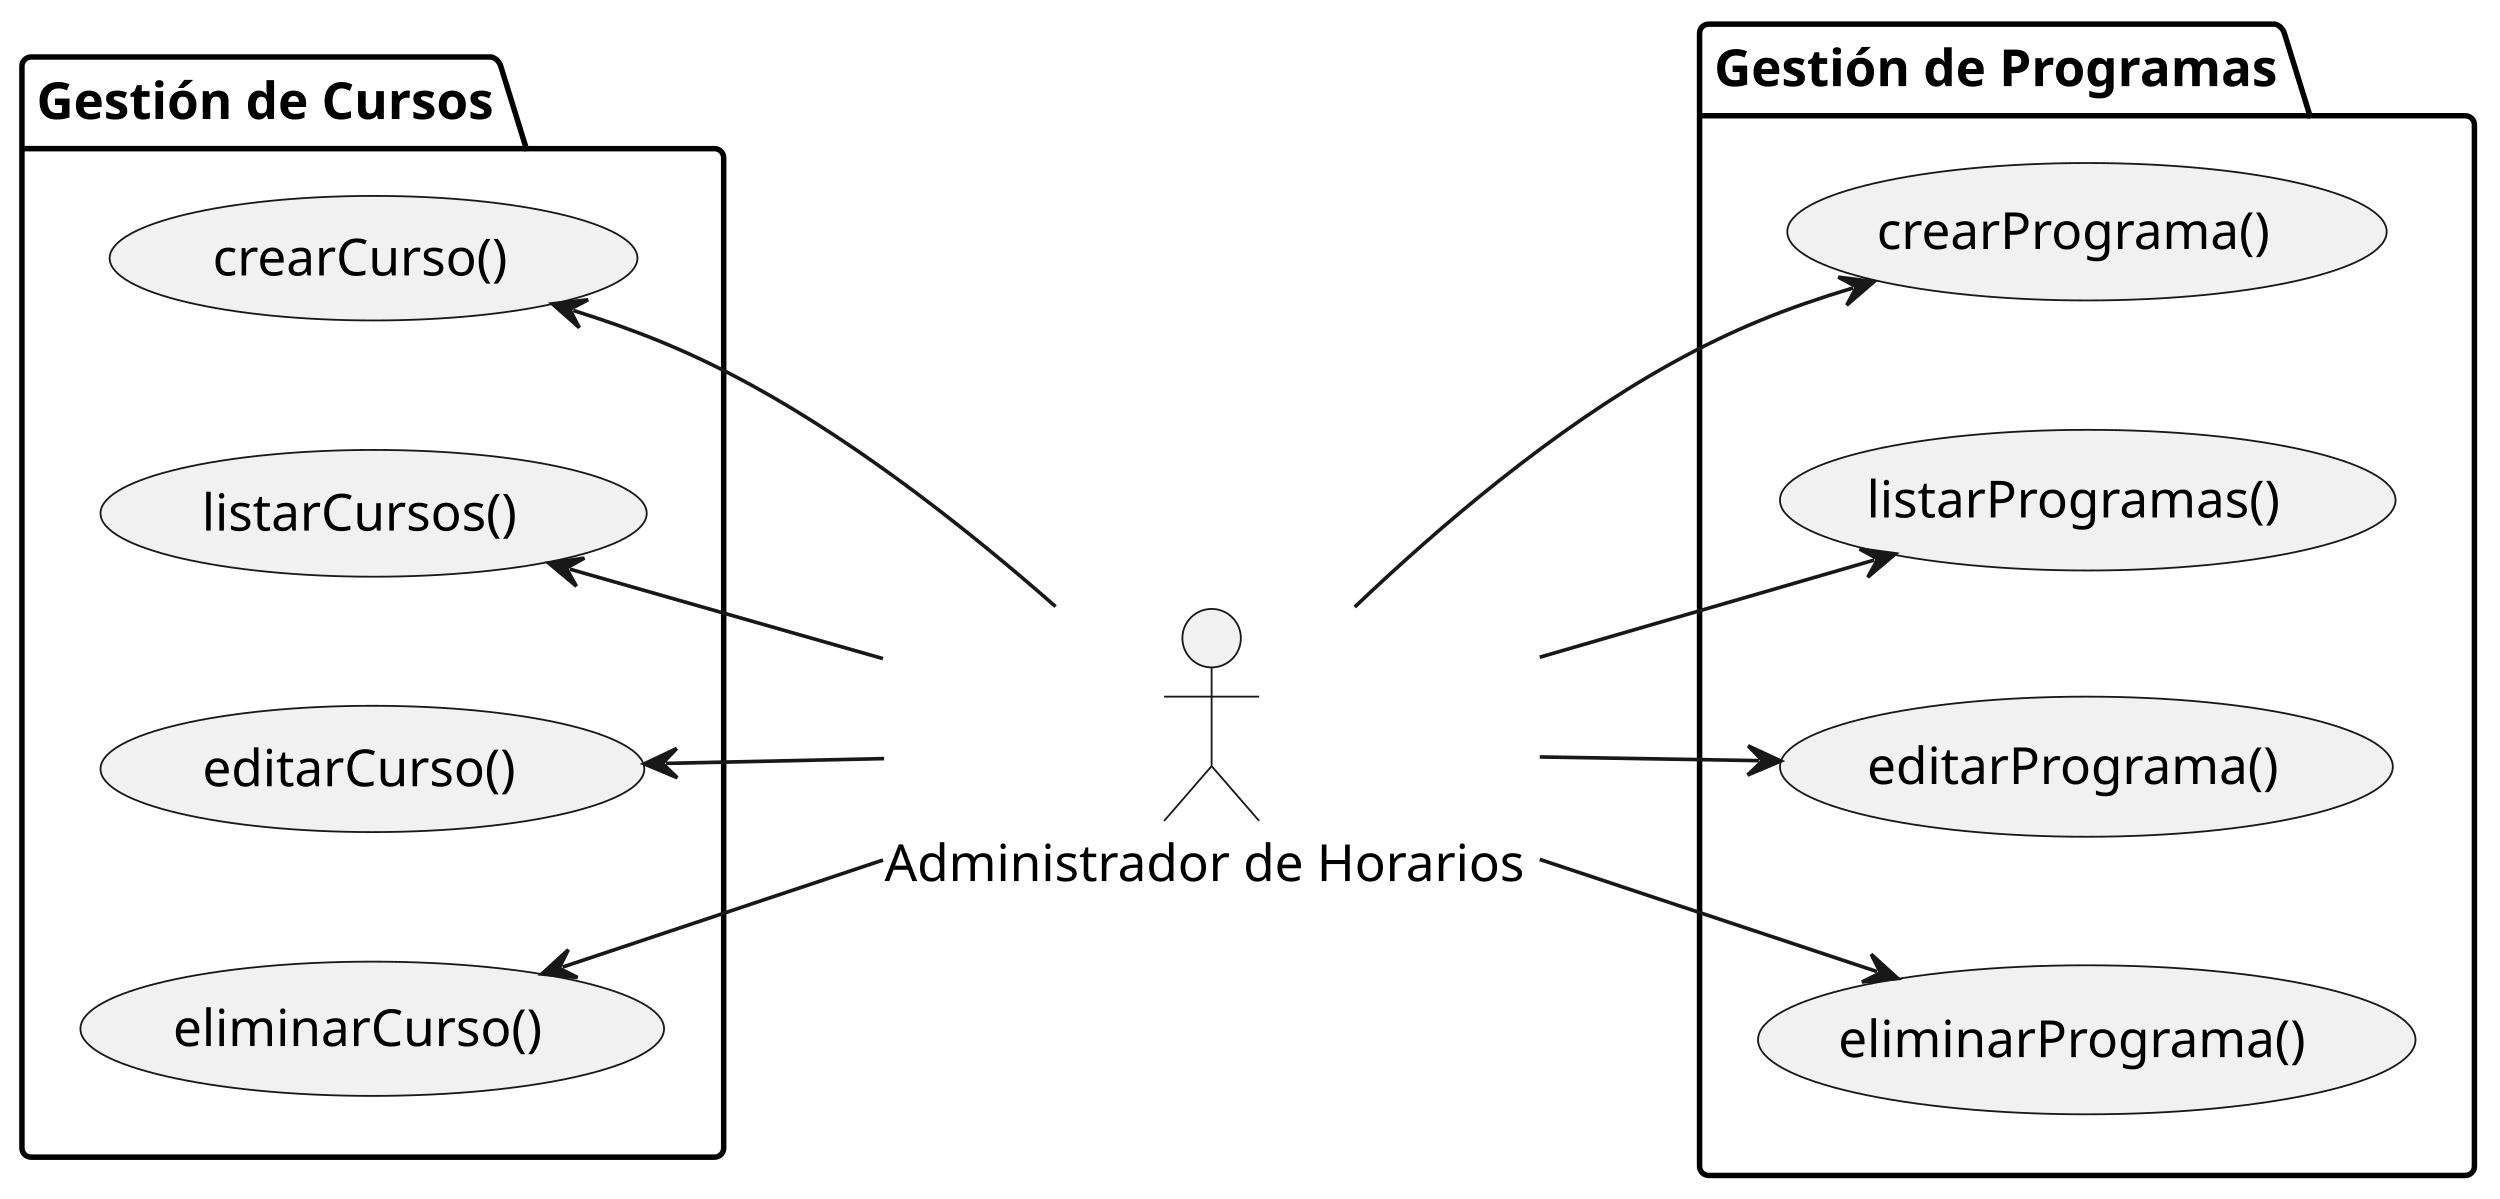
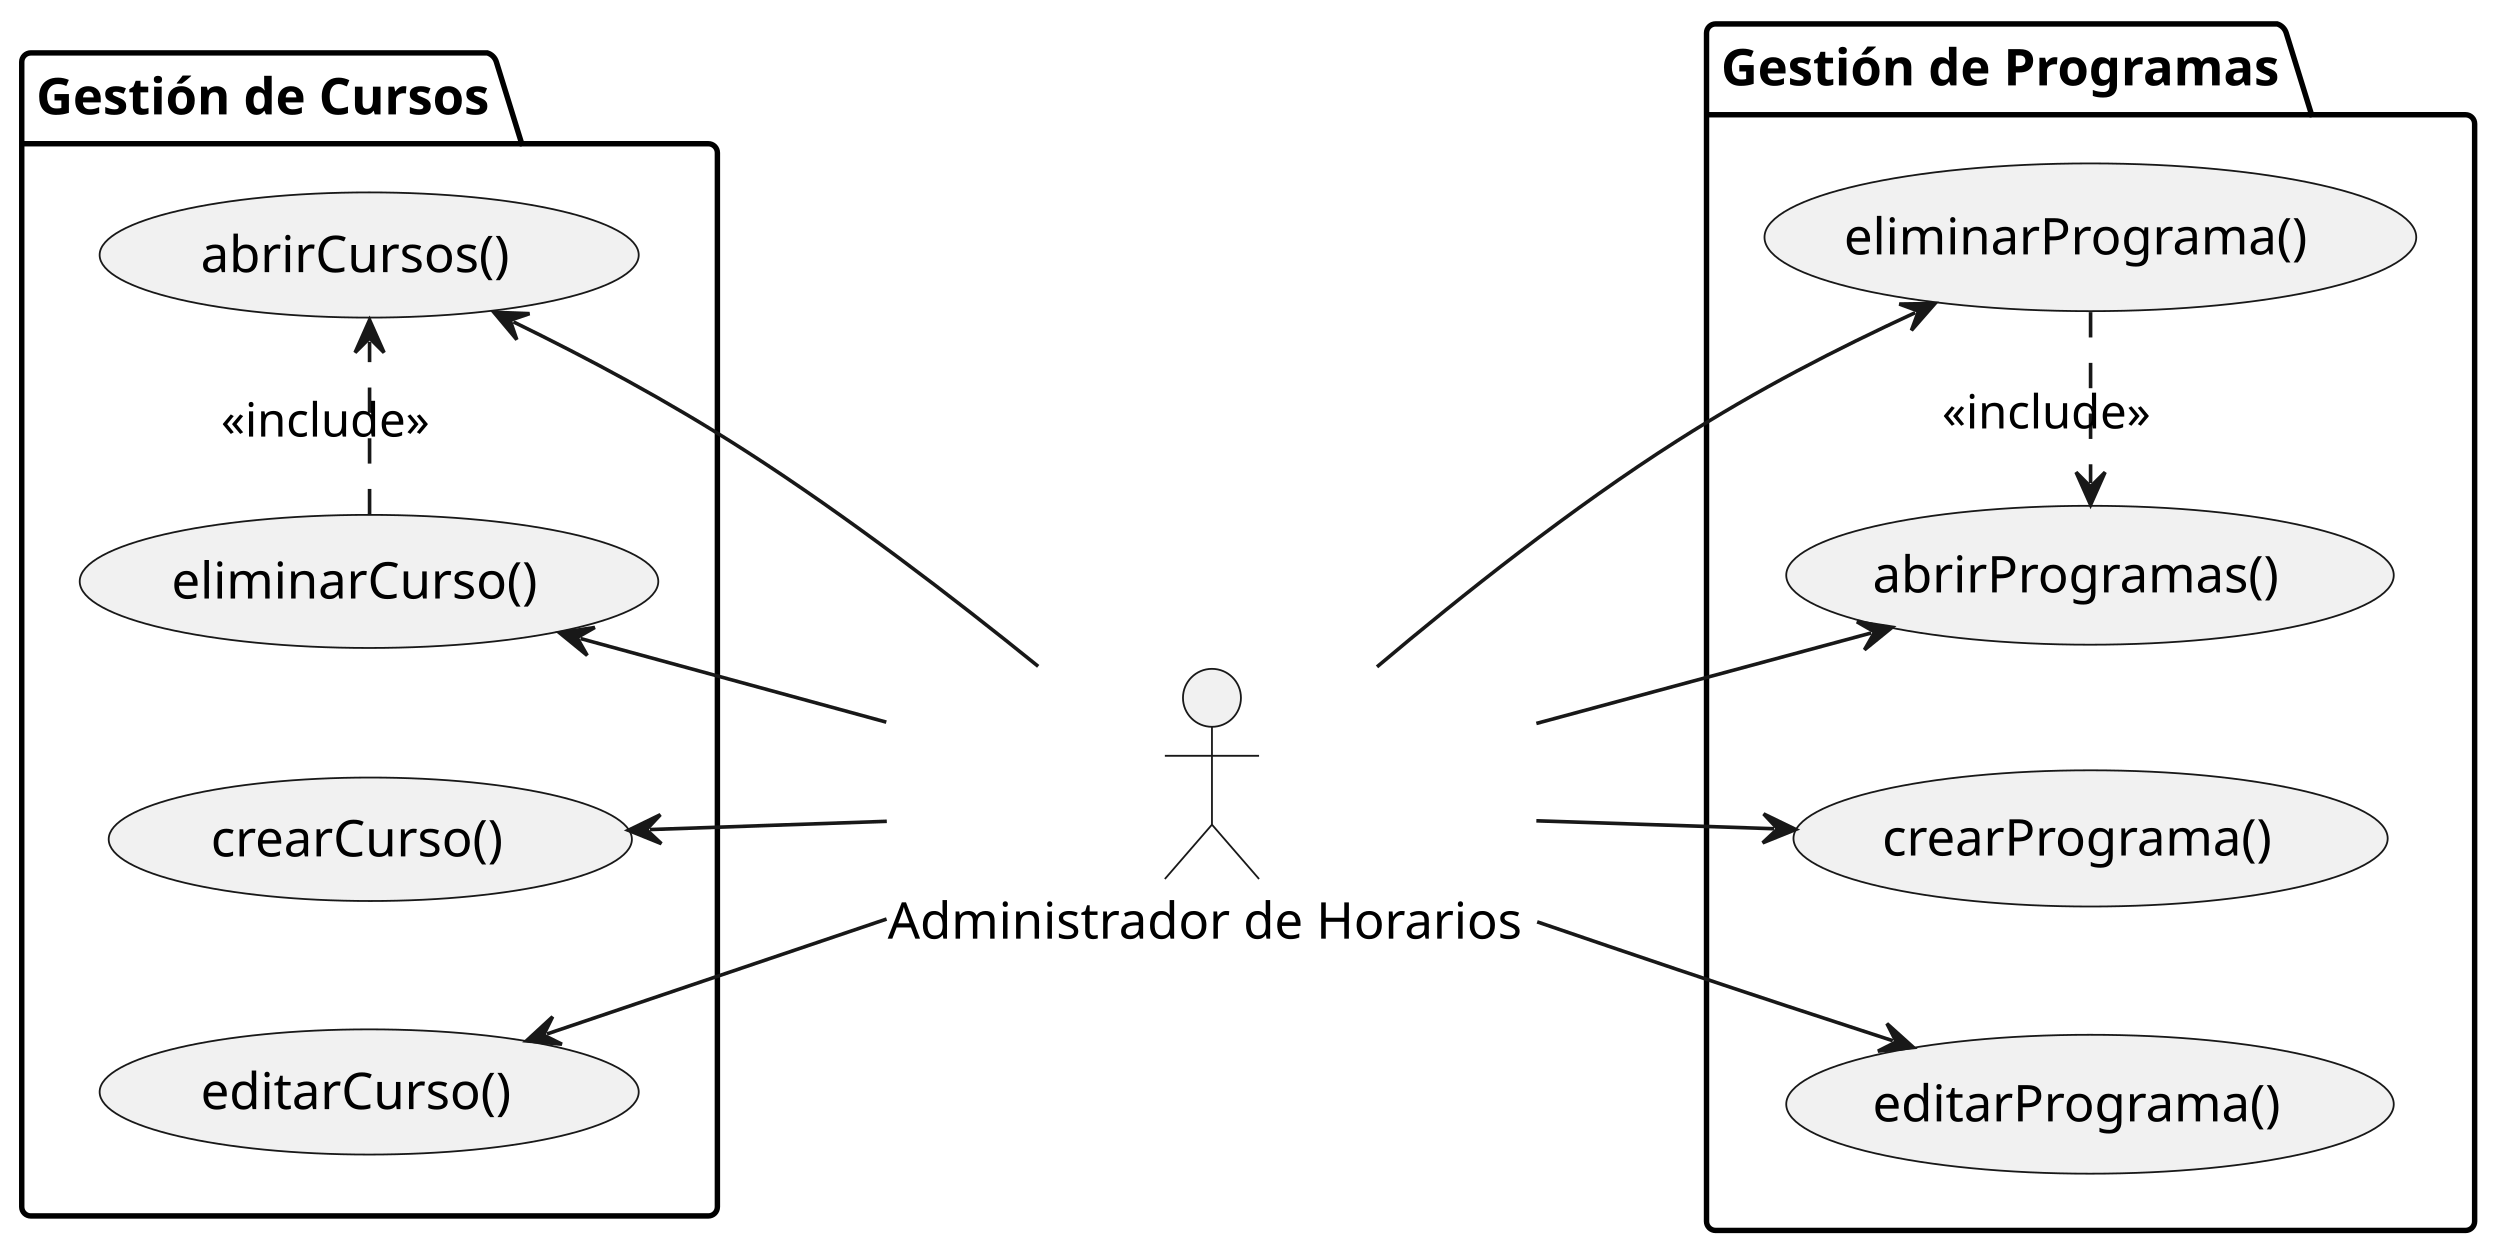
- <svg xmlns="http://www.w3.org/2000/svg" contentStyleType="text/css" height="328px" preserveAspectRatio="none" style="width:684px;height:328px;background:#FFFFFF;" version="1.1" viewBox="0 0 684 328" width="684px" zoomAndPan="magnify">
+ <svg xmlns="http://www.w3.org/2000/svg" contentStyleType="text/css" height="346px" preserveAspectRatio="none" style="width:690px;height:346px;background:#FFFFFF;" version="1.1" viewBox="0 0 690 346" width="690px" zoomAndPan="magnify">
  <defs />
  <g>
    <g id="cluster_Gestión de Programas">
-       <path d="M467.5,6.602 L622.5,6.602 A3.75,3.75 0 0 1 625,9.102 L632,31.67 L674.5,31.67 A2.5,2.5 0 0 1 677,34.17 L677,319.102 A2.5,2.5 0 0 1 674.5,321.602 L467.5,321.602 A2.5,2.5 0 0 1 465,319.102 L465,9.102 A2.5,2.5 0 0 1 467.5,6.602 " fill="none" style="stroke:#000000;stroke-width:1.5;" />
-       <line style="stroke:#000000;stroke-width:1.5;" x1="465" x2="632" y1="31.67" y2="31.67" />
-       <text fill="#000000" font-family="sans-serif" font-size="14" font-weight="bold" lengthAdjust="spacing" textLength="154" x="469" y="23.568">Gestión de Programas</text>
+       <path d="M473.5,6.602 L628.5,6.602 A3.75,3.75 0 0 1 631,9.102 L638,31.67 L680.5,31.67 A2.5,2.5 0 0 1 683,34.17 L683,337.102 A2.5,2.5 0 0 1 680.5,339.602 L473.5,339.602 A2.5,2.5 0 0 1 471,337.102 L471,9.102 A2.5,2.5 0 0 1 473.5,6.602 " fill="none" style="stroke:#000000;stroke-width:1.5;" />
+       <line style="stroke:#000000;stroke-width:1.5;" x1="471" x2="638" y1="31.67" y2="31.67" />
+       <text fill="#000000" font-family="sans-serif" font-size="14" font-weight="bold" lengthAdjust="spacing" textLength="154" x="475" y="23.568">Gestión de Programas</text>
    </g>
    <g id="cluster_Gestión de Cursos">
-       <path d="M8.5,15.602 L134.5,15.602 A3.75,3.75 0 0 1 137,18.102 L144,40.67 L195.5,40.67 A2.5,2.5 0 0 1 198,43.17 L198,314.102 A2.5,2.5 0 0 1 195.5,316.602 L8.5,316.602 A2.5,2.5 0 0 1 6,314.102 L6,18.102 A2.5,2.5 0 0 1 8.5,15.602 " fill="none" style="stroke:#000000;stroke-width:1.5;" />
-       <line style="stroke:#000000;stroke-width:1.5;" x1="6" x2="144" y1="40.67" y2="40.67" />
-       <text fill="#000000" font-family="sans-serif" font-size="14" font-weight="bold" lengthAdjust="spacing" textLength="125" x="10" y="32.568">Gestión de Cursos</text>
+       <path d="M8.5,14.602 L134.5,14.602 A3.75,3.75 0 0 1 137,17.102 L144,39.67 L195.5,39.67 A2.5,2.5 0 0 1 198,42.17 L198,333.102 A2.5,2.5 0 0 1 195.5,335.602 L8.5,335.602 A2.5,2.5 0 0 1 6,333.102 L6,17.102 A2.5,2.5 0 0 1 8.5,14.602 " fill="none" style="stroke:#000000;stroke-width:1.5;" />
+       <line style="stroke:#000000;stroke-width:1.5;" x1="6" x2="144" y1="39.67" y2="39.67" />
+       <text fill="#000000" font-family="sans-serif" font-size="14" font-weight="bold" lengthAdjust="spacing" textLength="125" x="10" y="31.568">Gestión de Cursos</text>
    </g>
    <g id="elem_crearPrograma">
-       <ellipse cx="571.001" cy="63.402" fill="#F1F1F1" rx="82.001" ry="18.8" style="stroke:#181818;stroke-width:0.5;" />
-       <text fill="#000000" font-family="sans-serif" font-size="14" lengthAdjust="spacing" textLength="109" x="513.501" y="68.135">crearPrograma()</text>
+       <ellipse cx="577.001" cy="231.402" fill="#F1F1F1" rx="82.001" ry="18.8" style="stroke:#181818;stroke-width:0.5;" />
+       <text fill="#000000" font-family="sans-serif" font-size="14" lengthAdjust="spacing" textLength="109" x="519.501" y="236.135">crearPrograma()</text>
    </g>
-     <g id="elem_listarProgramas">
-       <ellipse cx="571.211" cy="136.844" fill="#F1F1F1" rx="84.21" ry="19.242" style="stroke:#181818;stroke-width:0.5;" />
-       <text fill="#000000" font-family="sans-serif" font-size="14" lengthAdjust="spacing" textLength="115" x="510.711" y="141.577">listarProgramas()</text>
+     <g id="elem_abrirProgramas">
+       <ellipse cx="576.839" cy="158.77" fill="#F1F1F1" rx="83.839" ry="19.168" style="stroke:#181818;stroke-width:0.5;" />
+       <text fill="#000000" font-family="sans-serif" font-size="14" lengthAdjust="spacing" textLength="114" x="516.839" y="163.503">abrirProgramas()</text>
    </g>
    <g id="elem_editarPrograma">
-       <ellipse cx="570.839" cy="209.77" fill="#F1F1F1" rx="83.839" ry="19.168" style="stroke:#181818;stroke-width:0.5;" />
-       <text fill="#000000" font-family="sans-serif" font-size="14" lengthAdjust="spacing" textLength="114" x="510.839" y="214.503">editarPrograma()</text>
+       <ellipse cx="576.839" cy="304.77" fill="#F1F1F1" rx="83.839" ry="19.168" style="stroke:#181818;stroke-width:0.5;" />
+       <text fill="#000000" font-family="sans-serif" font-size="14" lengthAdjust="spacing" textLength="114" x="516.839" y="309.503">editarPrograma()</text>
    </g>
    <g id="elem_eliminarPrograma">
-       <ellipse cx="570.942" cy="284.49" fill="#F1F1F1" rx="89.942" ry="20.388" style="stroke:#181818;stroke-width:0.5;" />
-       <text fill="#000000" font-family="sans-serif" font-size="14" lengthAdjust="spacing" textLength="130" x="502.942" y="289.223">eliminarPrograma()</text>
+       <ellipse cx="576.942" cy="65.49" fill="#F1F1F1" rx="89.942" ry="20.388" style="stroke:#181818;stroke-width:0.5;" />
+       <text fill="#000000" font-family="sans-serif" font-size="14" lengthAdjust="spacing" textLength="130" x="508.942" y="70.223">eliminarPrograma()</text>
    </g>
    <g id="elem_crearCurso">
-       <ellipse cx="102.203" cy="70.64" fill="#F1F1F1" rx="72.203" ry="17.038" style="stroke:#181818;stroke-width:0.5;" />
-       <text fill="#000000" font-family="sans-serif" font-size="14" lengthAdjust="spacing" textLength="82" x="58.203" y="75.373">crearCurso()</text>
+       <ellipse cx="102.203" cy="231.64" fill="#F1F1F1" rx="72.203" ry="17.038" style="stroke:#181818;stroke-width:0.5;" />
+       <text fill="#000000" font-family="sans-serif" font-size="14" lengthAdjust="spacing" textLength="82" x="58.203" y="236.373">crearCurso()</text>
    </g>
-     <g id="elem_listarCursos">
-       <ellipse cx="102.221" cy="140.446" fill="#F1F1F1" rx="74.721" ry="17.344" style="stroke:#181818;stroke-width:0.5;" />
-       <text fill="#000000" font-family="sans-serif" font-size="14" lengthAdjust="spacing" textLength="88" x="55.221" y="145.179">listarCursos()</text>
+     <g id="elem_abrirCursos">
+       <ellipse cx="101.894" cy="70.381" fill="#F1F1F1" rx="74.394" ry="17.279" style="stroke:#181818;stroke-width:0.5;" />
+       <text fill="#000000" font-family="sans-serif" font-size="14" lengthAdjust="spacing" textLength="87" x="55.394" y="75.114">abrirCursos()</text>
    </g>
    <g id="elem_editarCurso">
-       <ellipse cx="101.894" cy="210.381" fill="#F1F1F1" rx="74.394" ry="17.279" style="stroke:#181818;stroke-width:0.5;" />
-       <text fill="#000000" font-family="sans-serif" font-size="14" lengthAdjust="spacing" textLength="87" x="55.394" y="215.114">editarCurso()</text>
+       <ellipse cx="101.894" cy="301.381" fill="#F1F1F1" rx="74.394" ry="17.279" style="stroke:#181818;stroke-width:0.5;" />
+       <text fill="#000000" font-family="sans-serif" font-size="14" lengthAdjust="spacing" textLength="87" x="55.394" y="306.114">editarCurso()</text>
    </g>
    <g id="elem_eliminarCurso">
-       <ellipse cx="101.845" cy="281.471" fill="#F1F1F1" rx="79.845" ry="18.369" style="stroke:#181818;stroke-width:0.5;" />
-       <text fill="#000000" font-family="sans-serif" font-size="14" lengthAdjust="spacing" textLength="103" x="47.345" y="286.204">eliminarCurso()</text>
+       <ellipse cx="101.845" cy="160.471" fill="#F1F1F1" rx="79.845" ry="18.369" style="stroke:#181818;stroke-width:0.5;" />
+       <text fill="#000000" font-family="sans-serif" font-size="14" lengthAdjust="spacing" textLength="103" x="47.345" y="165.204">eliminarCurso()</text>
    </g>
    <g id="elem_admin">
-       <ellipse cx="331.5" cy="174.602" fill="#F1F1F1" rx="8" ry="8" style="stroke:#181818;stroke-width:0.5;" />
-       <path d="M331.5,182.602 L331.5,209.602 M318.5,190.602 L344.5,190.602 M331.5,209.602 L318.5,224.602 M331.5,209.602 L344.5,224.602 " fill="none" style="stroke:#181818;stroke-width:0.5;" />
-       <text fill="#000000" font-family="sans-serif" font-size="14" lengthAdjust="spacing" textLength="179" x="242" y="241.068">Administrador de Horarios</text>
+       <ellipse cx="334.5" cy="192.602" fill="#F1F1F1" rx="8" ry="8" style="stroke:#181818;stroke-width:0.5;" />
+       <path d="M334.5,200.602 L334.5,227.602 M321.5,208.602 L347.5,208.602 M334.5,227.602 L321.5,242.602 M334.5,227.602 L347.5,242.602 " fill="none" style="stroke:#181818;stroke-width:0.5;" />
+       <text fill="#000000" font-family="sans-serif" font-size="14" lengthAdjust="spacing" textLength="179" x="245" y="259.068">Administrador de Horarios</text>
    </g>
    <g id="link_admin_crearPrograma">
-       <path d="M370.65,166.092 C393.86,143.952 425.11,117.312 457,99.602 C474.19,90.052 488.536,84.357 506.976,78.787 " fill="none" id="admin-to-crearPrograma" style="stroke:#181818;stroke-width:1.0;" />
-       <polygon fill="#181818" points="512.72,77.052,502.948,75.825,507.934,78.498,505.261,83.484,512.72,77.052" style="stroke:#181818;stroke-width:1.0;" />
+       <path d="M424.03,226.542 C447.47,227.322 466.643,227.961 489.623,228.731 " fill="none" id="admin-to-crearPrograma" style="stroke:#181818;stroke-width:1.0;" />
+       <polygon fill="#181818" points="495.62,228.932,486.759,224.633,490.623,228.764,486.491,232.628,495.62,228.932" style="stroke:#181818;stroke-width:1.0;" />
    </g>
-     <g id="link_admin_listarProgramas">
-       <path d="M421.27,179.812 C454.08,170.282 484.388,161.475 512.798,153.225 " fill="none" id="admin-to-listarProgramas" style="stroke:#181818;stroke-width:1.0;" />
-       <polygon fill="#181818" points="518.56,151.552,508.802,150.22,513.758,152.946,511.033,157.903,518.56,151.552" style="stroke:#181818;stroke-width:1.0;" />
+     <g id="link_admin_abrirProgramas">
+       <path d="M424.03,199.672 C456.98,190.772 487.558,182.508 516.448,174.698 " fill="none" id="admin-to-abrirProgramas" style="stroke:#181818;stroke-width:1.0;" />
+       <polygon fill="#181818" points="522.24,173.132,512.508,171.619,517.413,174.437,514.596,179.342,522.24,173.132" style="stroke:#181818;stroke-width:1.0;" />
    </g>
    <g id="link_admin_editarPrograma">
-       <path d="M421.27,207.102 C442.88,207.462 459.911,207.751 481.221,208.111 " fill="none" id="admin-to-editarPrograma" style="stroke:#181818;stroke-width:1.0;" />
-       <polygon fill="#181818" points="487.22,208.212,478.289,204.06,482.221,208.127,478.154,212.059,487.22,208.212" style="stroke:#181818;stroke-width:1.0;" />
+       <path d="M424.26,254.432 C437.24,258.882 450.46,263.382 463,267.602 C484.33,274.772 502.275,280.683 522.405,287.243 " fill="none" id="admin-to-editarPrograma" style="stroke:#181818;stroke-width:1.0;" />
+       <polygon fill="#181818" points="528.11,289.102,520.792,282.51,523.356,287.553,518.313,290.116,528.11,289.102" style="stroke:#181818;stroke-width:1.0;" />
    </g>
    <g id="link_admin_eliminarPrograma">
-       <path d="M421.27,235.132 C454.34,246.132 485.037,256.337 513.547,265.827 " fill="none" id="admin-to-eliminarPrograma" style="stroke:#181818;stroke-width:1.0;" />
-       <polygon fill="#181818" points="519.24,267.722,511.964,261.084,514.496,266.143,509.437,268.675,519.24,267.722" style="stroke:#181818;stroke-width:1.0;" />
+       <path d="M380.05,184.052 C403.76,164.032 433.96,140.112 463,121.602 C485.53,107.242 506.804,96.37 528.604,86.29 " fill="none" id="admin-to-eliminarPrograma" style="stroke:#181818;stroke-width:1.0;" />
+       <polygon fill="#181818" points="534.05,83.772,524.202,83.918,529.512,85.87,527.56,91.18,534.05,83.772" style="stroke:#181818;stroke-width:1.0;" />
    </g>
    <g id="link_crearCurso_admin">
-       <path d="M156.843,84.934 C174.663,90.544 188.95,96.242 206,105.602 C235.89,122.012 265.8,145.742 288.81,165.962 " fill="none" id="crearCurso-backto-admin" style="stroke:#181818;stroke-width:1.0;" />
-       <polygon fill="#181818" points="151.12,83.132,158.504,89.65,155.889,84.633,160.906,82.019,151.12,83.132" style="stroke:#181818;stroke-width:1.0;" />
+       <path d="M179.406,228.954 C201.916,228.174 221.13,227.502 244.76,226.682 " fill="none" id="crearCurso-backto-admin" style="stroke:#181818;stroke-width:1.0;" />
+       <polygon fill="#181818" points="173.41,229.162,182.543,232.848,178.407,228.989,182.266,224.853,173.41,229.162" style="stroke:#181818;stroke-width:1.0;" />
    </g>
-     <g id="link_listarCursos_admin">
-       <path d="M155.909,155.721 C182.329,163.271 210.38,171.282 241.58,180.202 " fill="none" id="listarCursos-backto-admin" style="stroke:#181818;stroke-width:1.0;" />
-       <polygon fill="#181818" points="150.14,154.072,157.695,160.391,154.948,155.446,159.893,152.699,150.14,154.072" style="stroke:#181818;stroke-width:1.0;" />
+     <g id="link_abrirCursos_admin">
+       <path d="M141.698,88.832 C162.288,98.922 183.58,110.182 206,124.602 C233.81,142.492 263.08,164.922 286.54,183.912 " fill="none" id="abrirCursos-backto-admin" style="stroke:#181818;stroke-width:1.0;" />
+       <polygon fill="#181818" points="136.31,86.192,142.632,93.744,140.8,88.392,146.152,86.561,136.31,86.192" style="stroke:#181818;stroke-width:1.0;" />
    </g>
    <g id="link_editarCurso_admin">
-       <path d="M182.229,208.86 C203.149,208.4 220.16,208.032 241.89,207.552 " fill="none" id="editarCurso-backto-admin" style="stroke:#181818;stroke-width:1.0;" />
-       <polygon fill="#181818" points="176.23,208.992,185.316,212.793,181.229,208.882,185.14,204.795,176.23,208.992" style="stroke:#181818;stroke-width:1.0;" />
+       <path d="M150.964,285.369 C178.774,275.959 210.54,265.212 244.7,253.652 " fill="none" id="editarCurso-backto-admin" style="stroke:#181818;stroke-width:1.0;" />
+       <polygon fill="#181818" points="145.28,287.292,155.087,288.196,150.016,285.689,152.523,280.618,145.28,287.292" style="stroke:#181818;stroke-width:1.0;" />
    </g>
    <g id="link_eliminarCurso_admin">
-       <path d="M153.911,264.592 C180.601,255.682 209.63,245.982 241.6,235.302 " fill="none" id="eliminarCurso-backto-admin" style="stroke:#181818;stroke-width:1.0;" />
-       <polygon fill="#181818" points="148.22,266.492,158.024,267.436,152.963,264.909,155.49,259.848,148.22,266.492" style="stroke:#181818;stroke-width:1.0;" />
+       <path d="M160.228,176.243 C186.768,183.493 214.11,190.972 244.62,199.312 " fill="none" id="eliminarCurso-backto-admin" style="stroke:#181818;stroke-width:1.0;" />
+       <polygon fill="#181818" points="154.44,174.662,162.068,180.892,159.263,175.98,164.176,173.175,154.44,174.662" style="stroke:#181818;stroke-width:1.0;" />
+     </g>
+     <g id="link_eliminarCurso_abrirCursos">
+       <path d="M102,141.952 C102,126.202 102,109.792 102,94.312 " fill="none" id="eliminarCurso-to-abrirCursos" style="stroke:#181818;stroke-width:1.0;stroke-dasharray:7.0,7.0;" />
+       <polygon fill="#181818" points="102,88.312,98,97.312,102,93.312,106,97.312,102,88.312" style="stroke:#181818;stroke-width:1.0;" />
+       <text fill="#000000" font-family="sans-serif" font-size="13" lengthAdjust="spacing" textLength="57" x="61" y="120.499">«include»</text>
+     </g>
+     <g id="link_eliminarPrograma_abrirProgramas">
+       <path d="M577,86.142 C577,102.002 577,117.792 577,133.332 " fill="none" id="eliminarPrograma-to-abrirProgramas" style="stroke:#181818;stroke-width:1.0;stroke-dasharray:7.0,7.0;" />
+       <polygon fill="#181818" points="577,139.332,581,130.332,577,134.332,573,130.332,577,139.332" style="stroke:#181818;stroke-width:1.0;" />
+       <text fill="#000000" font-family="sans-serif" font-size="13" lengthAdjust="spacing" textLength="57" x="536" y="118.249">«include»</text>
    </g>
  </g>
</svg>
